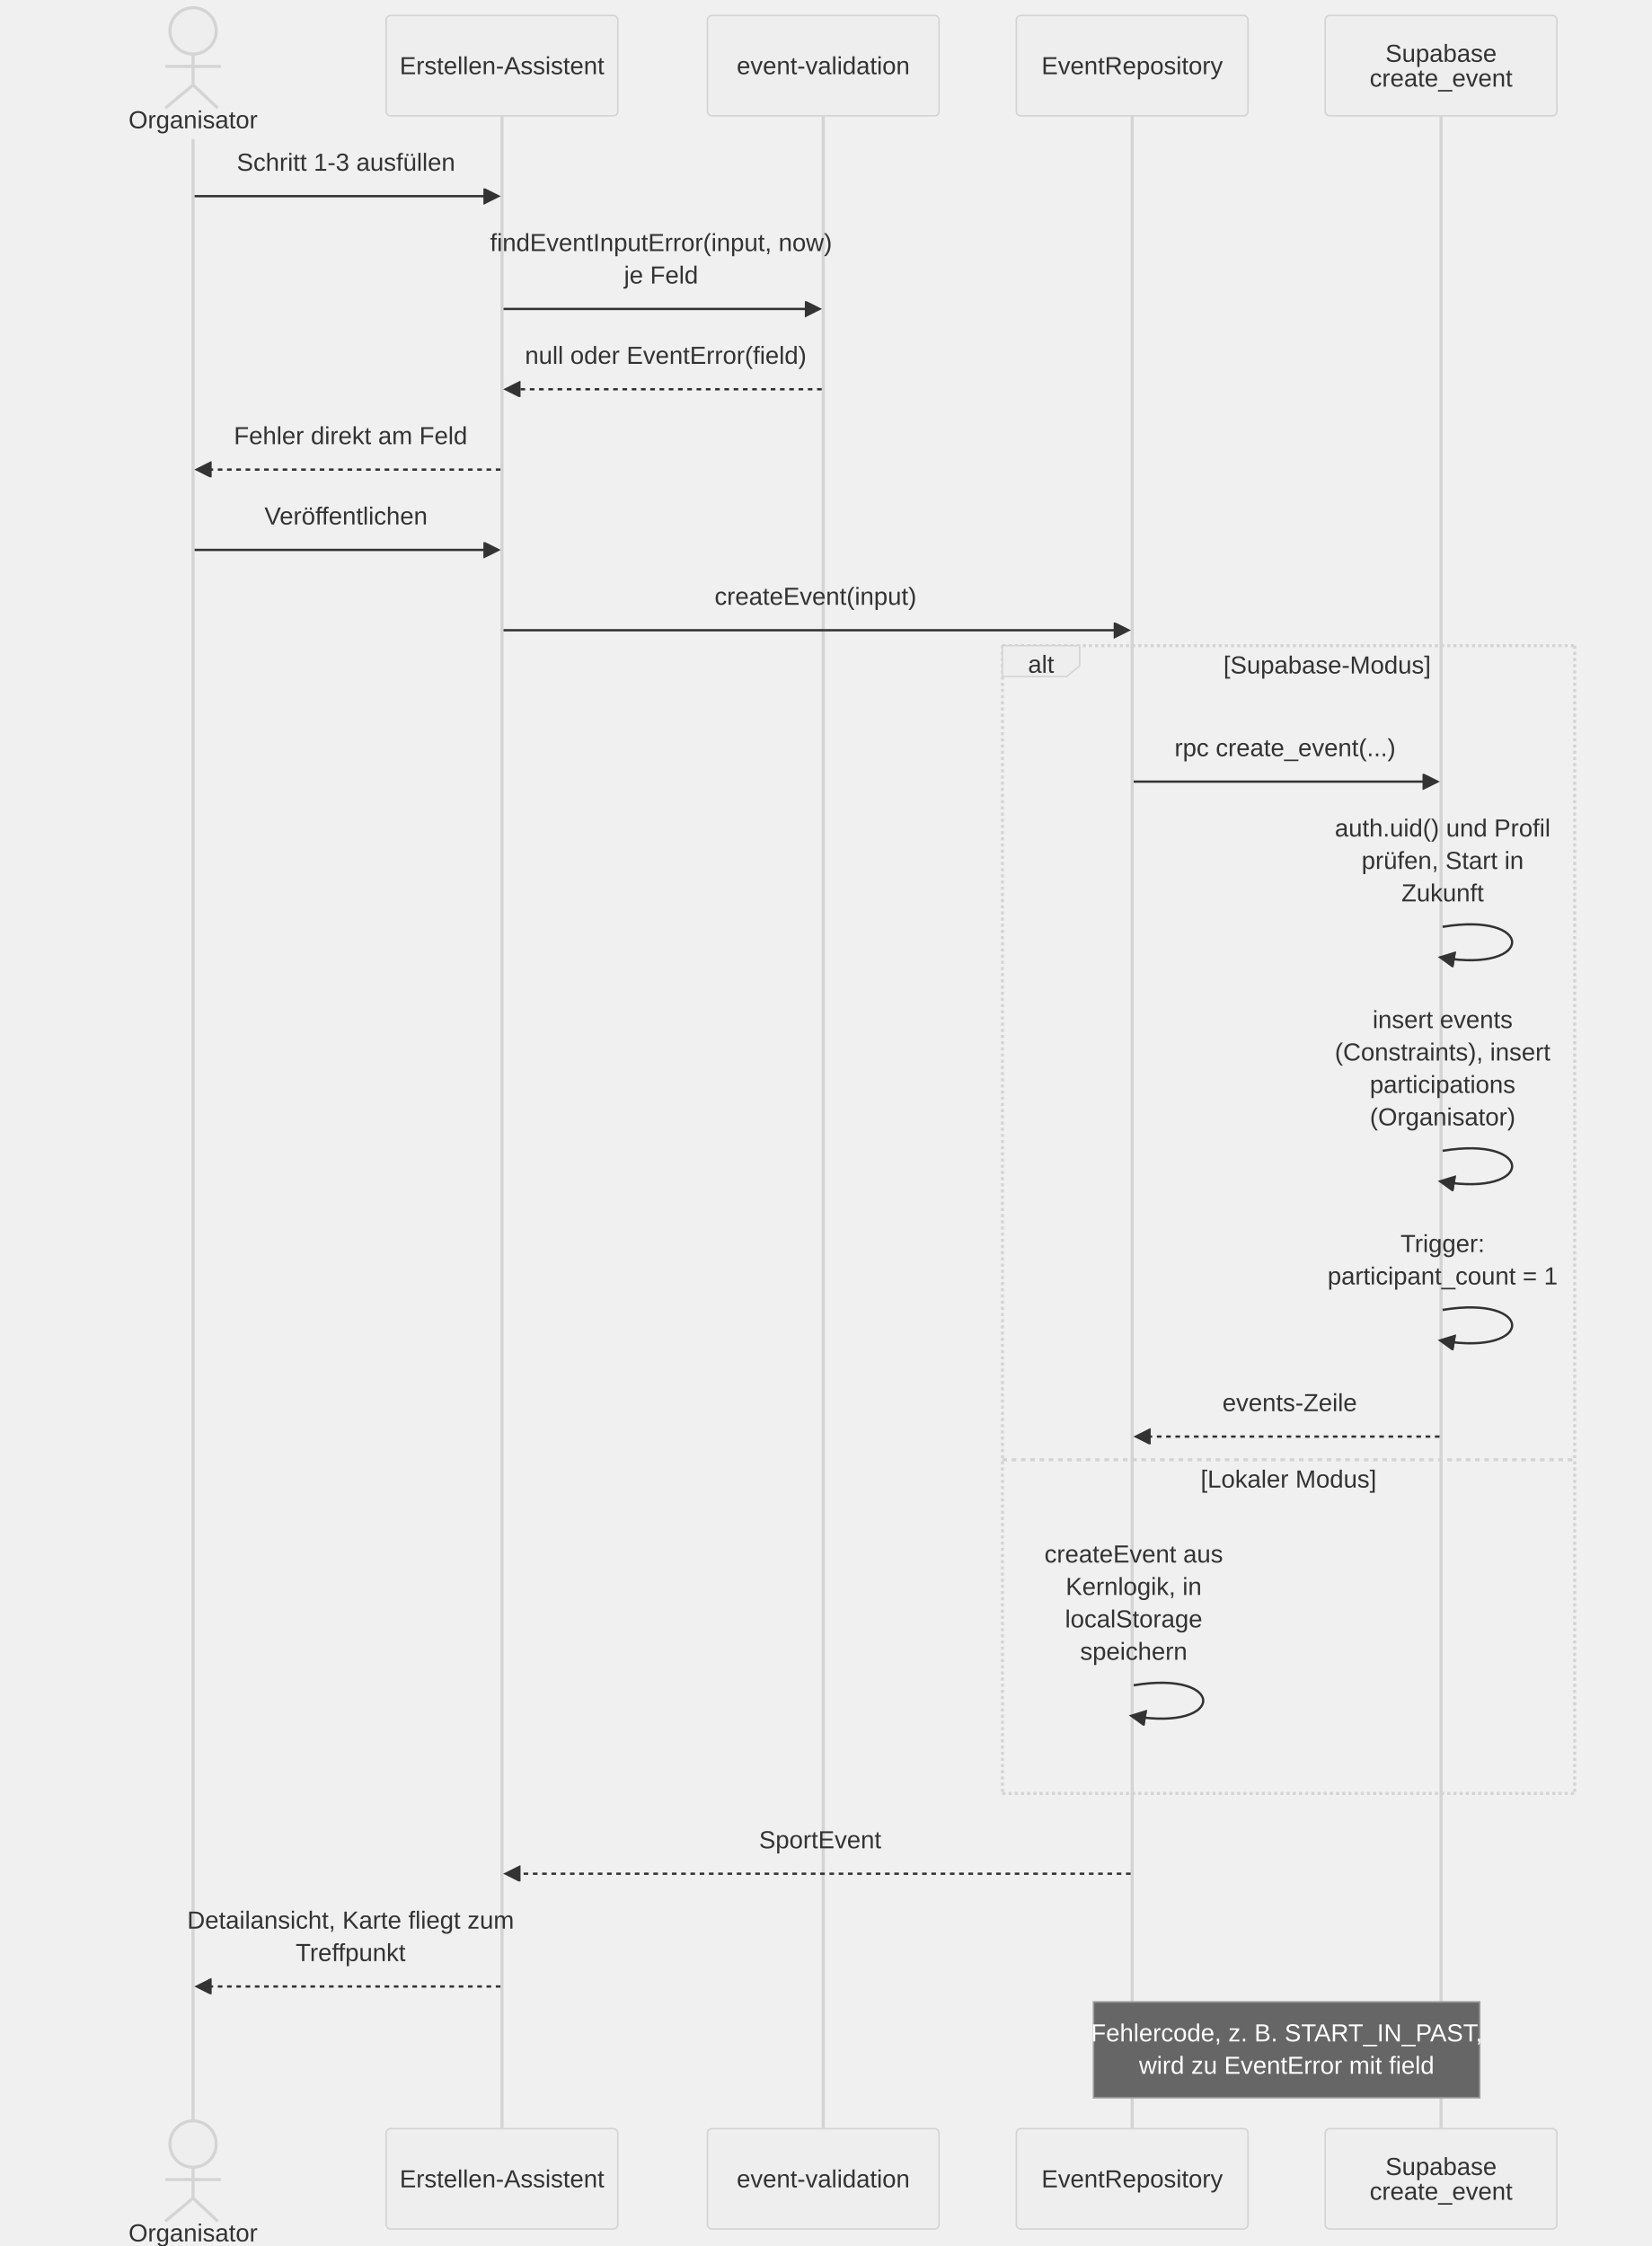
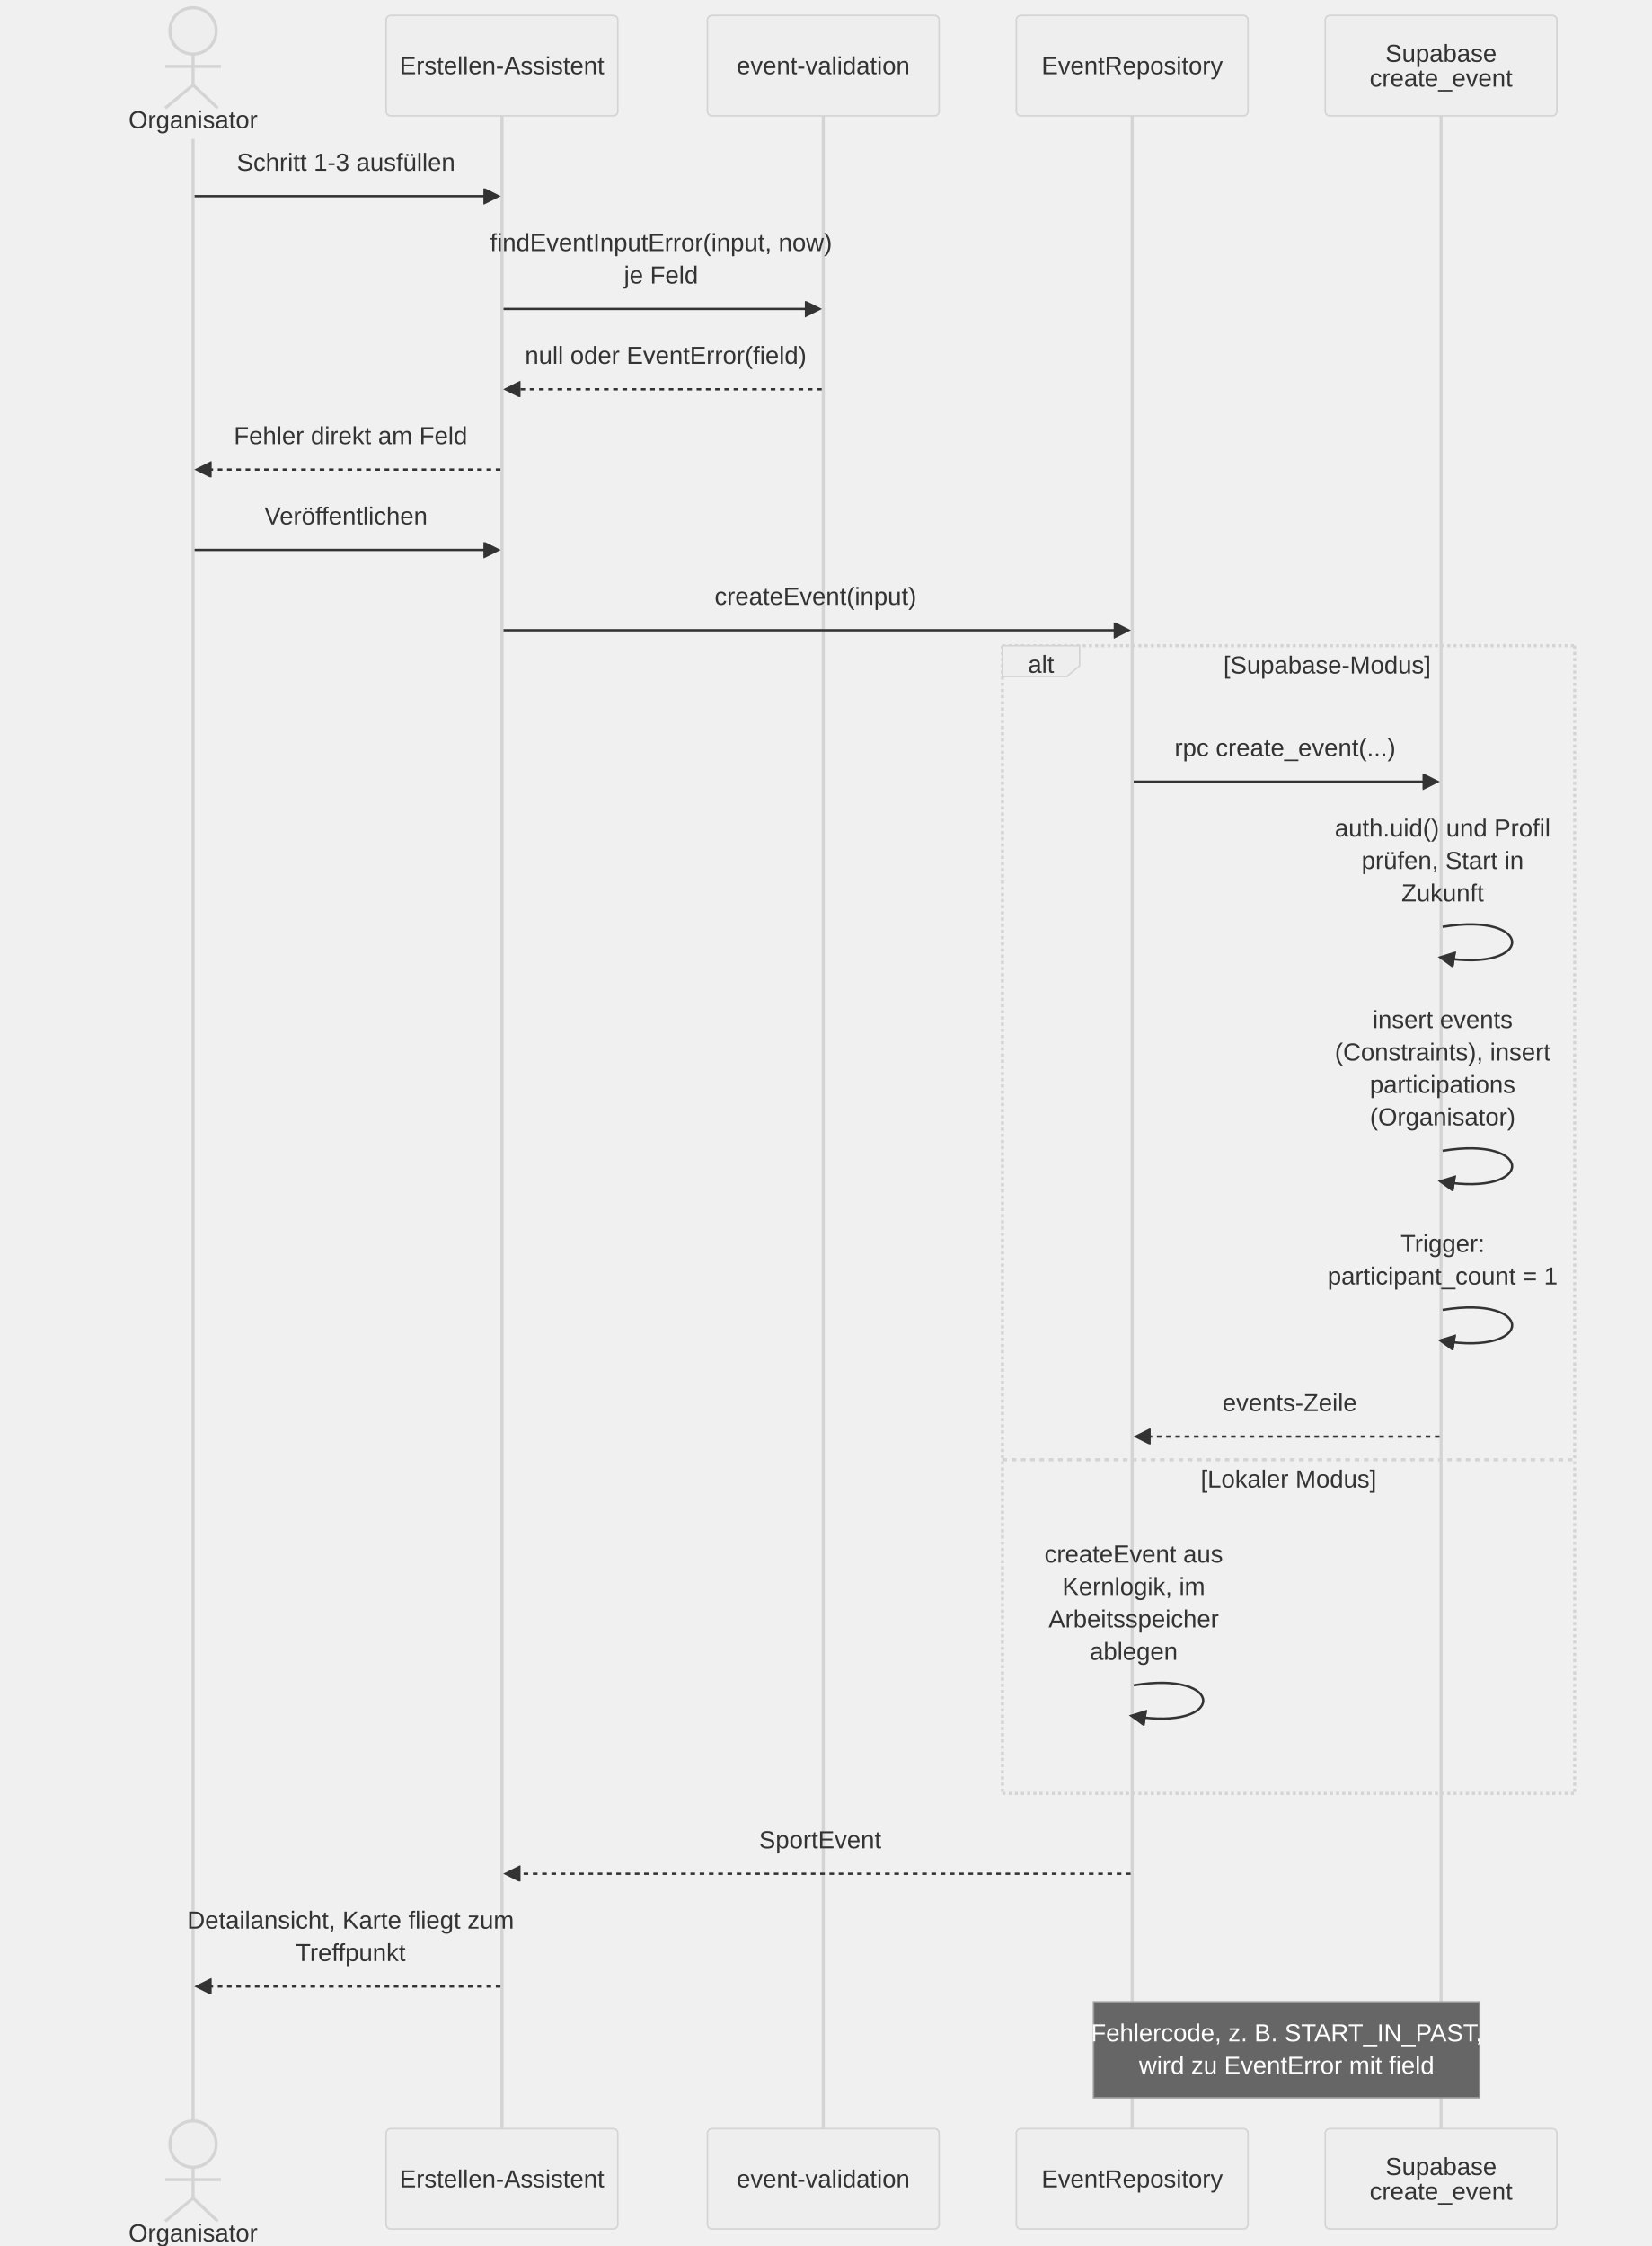
- <svg xmlns="http://www.w3.org/2000/svg" aria-roledescription="sequence" role="graphics-document document" viewBox="-50 -10 1069.5 1454" style="max-width: 1069.5px;" width="100%" id="mermaid-1795437689942">
+ <svg xmlns="http://www.w3.org/2000/svg" aria-roledescription="sequence" role="graphics-document document" viewBox="-50 -10 1069.5 1454" style="max-width: 1069.5px;" width="100%" id="mermaid-1795440117629">
  <g>
    <rect class="actor actor-bottom" ry="3" rx="3" name="DB" height="65" width="150" stroke="#666" fill="#eaeaea" y="1368" x="808" />
    <text style="text-anchor: middle; font-size: 16px; font-weight: 400; font-family: &quot;Segoe UI&quot;, Arial, sans-serif;" class="actor" alignment-baseline="central" dominant-baseline="central" y="1400.5" x="883">
      <tspan dy="-8" x="883">Supabase</tspan>
    </text>
    <text style="text-anchor: middle; font-size: 16px; font-weight: 400; font-family: &quot;Segoe UI&quot;, Arial, sans-serif;" class="actor" alignment-baseline="central" dominant-baseline="central" y="1400.5" x="883">
      <tspan dy="8" x="883">create_event</tspan>
    </text>
  </g>
  <g>
    <rect class="actor actor-bottom" ry="3" rx="3" name="R" height="65" width="150" stroke="#666" fill="#eaeaea" y="1368" x="608" />
    <text style="text-anchor: middle; font-size: 16px; font-weight: 400; font-family: &quot;Segoe UI&quot;, Arial, sans-serif;" class="actor" alignment-baseline="central" dominant-baseline="central" y="1400.5" x="683">
      <tspan dy="0" x="683">EventRepository</tspan>
    </text>
  </g>
  <g>
    <rect class="actor actor-bottom" ry="3" rx="3" name="V" height="65" width="150" stroke="#666" fill="#eaeaea" y="1368" x="408" />
    <text style="text-anchor: middle; font-size: 16px; font-weight: 400; font-family: &quot;Segoe UI&quot;, Arial, sans-serif;" class="actor" alignment-baseline="central" dominant-baseline="central" y="1400.5" x="483">
      <tspan dy="0" x="483">event-validation</tspan>
    </text>
  </g>
  <g>
    <rect class="actor actor-bottom" ry="3" rx="3" name="F" height="65" width="150" stroke="#666" fill="#eaeaea" y="1368" x="200" />
    <text style="text-anchor: middle; font-size: 16px; font-weight: 400; font-family: &quot;Segoe UI&quot;, Arial, sans-serif;" class="actor" alignment-baseline="central" dominant-baseline="central" y="1400.5" x="275">
      <tspan dy="0" x="275">Erstellen-Assistent</tspan>
    </text>
  </g>
  <g>
    <line stroke="#999" stroke-width="0.5px" class="200" y2="1368" x2="883" y1="5" x1="883" id="actor11" />
    <g id="root-11">
      <rect class="actor actor-top" ry="3" rx="3" name="DB" height="65" width="150" stroke="#666" fill="#eaeaea" y="0" x="808" />
      <text style="text-anchor: middle; font-size: 16px; font-weight: 400; font-family: &quot;Segoe UI&quot;, Arial, sans-serif;" class="actor" alignment-baseline="central" dominant-baseline="central" y="32.5" x="883">
        <tspan dy="-8" x="883">Supabase</tspan>
      </text>
      <text style="text-anchor: middle; font-size: 16px; font-weight: 400; font-family: &quot;Segoe UI&quot;, Arial, sans-serif;" class="actor" alignment-baseline="central" dominant-baseline="central" y="32.5" x="883">
        <tspan dy="8" x="883">create_event</tspan>
      </text>
    </g>
  </g>
  <g>
    <line stroke="#999" stroke-width="0.5px" class="200" y2="1368" x2="683" y1="5" x1="683" id="actor10" />
    <g id="root-10">
      <rect class="actor actor-top" ry="3" rx="3" name="R" height="65" width="150" stroke="#666" fill="#eaeaea" y="0" x="608" />
      <text style="text-anchor: middle; font-size: 16px; font-weight: 400; font-family: &quot;Segoe UI&quot;, Arial, sans-serif;" class="actor" alignment-baseline="central" dominant-baseline="central" y="32.5" x="683">
        <tspan dy="0" x="683">EventRepository</tspan>
      </text>
    </g>
  </g>
  <g>
    <line stroke="#999" stroke-width="0.5px" class="200" y2="1368" x2="483" y1="5" x1="483" id="actor9" />
    <g id="root-9">
      <rect class="actor actor-top" ry="3" rx="3" name="V" height="65" width="150" stroke="#666" fill="#eaeaea" y="0" x="408" />
      <text style="text-anchor: middle; font-size: 16px; font-weight: 400; font-family: &quot;Segoe UI&quot;, Arial, sans-serif;" class="actor" alignment-baseline="central" dominant-baseline="central" y="32.5" x="483">
        <tspan dy="0" x="483">event-validation</tspan>
      </text>
    </g>
  </g>
  <g>
    <line stroke="#999" stroke-width="0.5px" class="200" y2="1368" x2="275" y1="5" x1="275" id="actor8" />
    <g id="root-8">
      <rect class="actor actor-top" ry="3" rx="3" name="F" height="65" width="150" stroke="#666" fill="#eaeaea" y="0" x="200" />
      <text style="text-anchor: middle; font-size: 16px; font-weight: 400; font-family: &quot;Segoe UI&quot;, Arial, sans-serif;" class="actor" alignment-baseline="central" dominant-baseline="central" y="32.5" x="275">
        <tspan dy="0" x="275">Erstellen-Assistent</tspan>
      </text>
    </g>
  </g>
-   <style>#mermaid-1795437689942{font-family:Segoe UI,Arial,sans-serif;font-size:16px;fill:#000000;}#mermaid-1795437689942 .error-icon{fill:#552222;}#mermaid-1795437689942 .error-text{fill:#552222;stroke:#552222;}#mermaid-1795437689942 .edge-thickness-normal{stroke-width:2px;}#mermaid-1795437689942 .edge-thickness-thick{stroke-width:3.5px;}#mermaid-1795437689942 .edge-pattern-solid{stroke-dasharray:0;}#mermaid-1795437689942 .edge-pattern-dashed{stroke-dasharray:3;}#mermaid-1795437689942 .edge-pattern-dotted{stroke-dasharray:2;}#mermaid-1795437689942 .marker{fill:#666;stroke:#666;}#mermaid-1795437689942 .marker.cross{stroke:#666;}#mermaid-1795437689942 svg{font-family:Segoe UI,Arial,sans-serif;font-size:16px;}#mermaid-1795437689942 .actor{stroke:hsl(0, 0%, 83%);fill:#eee;}#mermaid-1795437689942 text.actor&gt;tspan{fill:#333;stroke:none;}#mermaid-1795437689942 .actor-line{stroke:#666;}#mermaid-1795437689942 .messageLine0{stroke-width:1.5;stroke-dasharray:none;stroke:#333;}#mermaid-1795437689942 .messageLine1{stroke-width:1.5;stroke-dasharray:2,2;stroke:#333;}#mermaid-1795437689942 #arrowhead path{fill:#333;stroke:#333;}#mermaid-1795437689942 .sequenceNumber{fill:white;}#mermaid-1795437689942 #sequencenumber{fill:#333;}#mermaid-1795437689942 #crosshead path{fill:#333;stroke:#333;}#mermaid-1795437689942 .messageText{fill:#333;stroke:none;}#mermaid-1795437689942 .labelBox{stroke:hsl(0, 0%, 83%);fill:#eee;}#mermaid-1795437689942 .labelText,#mermaid-1795437689942 .labelText&gt;tspan{fill:#333;stroke:none;}#mermaid-1795437689942 .loopText,#mermaid-1795437689942 .loopText&gt;tspan{fill:#333;stroke:none;}#mermaid-1795437689942 .loopLine{stroke-width:2px;stroke-dasharray:2,2;stroke:hsl(0, 0%, 83%);fill:hsl(0, 0%, 83%);}#mermaid-1795437689942 .note{stroke:#999;fill:#666;}#mermaid-1795437689942 .noteText,#mermaid-1795437689942 .noteText&gt;tspan{fill:#fff;stroke:none;}#mermaid-1795437689942 .activation0{fill:#f4f4f4;stroke:#666;}#mermaid-1795437689942 .activation1{fill:#f4f4f4;stroke:#666;}#mermaid-1795437689942 .activation2{fill:#f4f4f4;stroke:#666;}#mermaid-1795437689942 .actorPopupMenu{position:absolute;}#mermaid-1795437689942 .actorPopupMenuPanel{position:absolute;fill:#eee;box-shadow:0px 8px 16px 0px rgba(0,0,0,0.2);filter:drop-shadow(3px 5px 2px rgb(0 0 0 / 0.4));}#mermaid-1795437689942 .actor-man line{stroke:hsl(0, 0%, 83%);fill:#eee;}#mermaid-1795437689942 .actor-man circle,#mermaid-1795437689942 line{stroke:hsl(0, 0%, 83%);fill:#eee;stroke-width:2px;}#mermaid-1795437689942 :root{--mermaid-font-family:Segoe UI,Arial,sans-serif;}</style>
+   <style>#mermaid-1795440117629{font-family:Segoe UI,Arial,sans-serif;font-size:16px;fill:#000000;}#mermaid-1795440117629 .error-icon{fill:#552222;}#mermaid-1795440117629 .error-text{fill:#552222;stroke:#552222;}#mermaid-1795440117629 .edge-thickness-normal{stroke-width:2px;}#mermaid-1795440117629 .edge-thickness-thick{stroke-width:3.5px;}#mermaid-1795440117629 .edge-pattern-solid{stroke-dasharray:0;}#mermaid-1795440117629 .edge-pattern-dashed{stroke-dasharray:3;}#mermaid-1795440117629 .edge-pattern-dotted{stroke-dasharray:2;}#mermaid-1795440117629 .marker{fill:#666;stroke:#666;}#mermaid-1795440117629 .marker.cross{stroke:#666;}#mermaid-1795440117629 svg{font-family:Segoe UI,Arial,sans-serif;font-size:16px;}#mermaid-1795440117629 .actor{stroke:hsl(0, 0%, 83%);fill:#eee;}#mermaid-1795440117629 text.actor&gt;tspan{fill:#333;stroke:none;}#mermaid-1795440117629 .actor-line{stroke:#666;}#mermaid-1795440117629 .messageLine0{stroke-width:1.5;stroke-dasharray:none;stroke:#333;}#mermaid-1795440117629 .messageLine1{stroke-width:1.5;stroke-dasharray:2,2;stroke:#333;}#mermaid-1795440117629 #arrowhead path{fill:#333;stroke:#333;}#mermaid-1795440117629 .sequenceNumber{fill:white;}#mermaid-1795440117629 #sequencenumber{fill:#333;}#mermaid-1795440117629 #crosshead path{fill:#333;stroke:#333;}#mermaid-1795440117629 .messageText{fill:#333;stroke:none;}#mermaid-1795440117629 .labelBox{stroke:hsl(0, 0%, 83%);fill:#eee;}#mermaid-1795440117629 .labelText,#mermaid-1795440117629 .labelText&gt;tspan{fill:#333;stroke:none;}#mermaid-1795440117629 .loopText,#mermaid-1795440117629 .loopText&gt;tspan{fill:#333;stroke:none;}#mermaid-1795440117629 .loopLine{stroke-width:2px;stroke-dasharray:2,2;stroke:hsl(0, 0%, 83%);fill:hsl(0, 0%, 83%);}#mermaid-1795440117629 .note{stroke:#999;fill:#666;}#mermaid-1795440117629 .noteText,#mermaid-1795440117629 .noteText&gt;tspan{fill:#fff;stroke:none;}#mermaid-1795440117629 .activation0{fill:#f4f4f4;stroke:#666;}#mermaid-1795440117629 .activation1{fill:#f4f4f4;stroke:#666;}#mermaid-1795440117629 .activation2{fill:#f4f4f4;stroke:#666;}#mermaid-1795440117629 .actorPopupMenu{position:absolute;}#mermaid-1795440117629 .actorPopupMenuPanel{position:absolute;fill:#eee;box-shadow:0px 8px 16px 0px rgba(0,0,0,0.2);filter:drop-shadow(3px 5px 2px rgb(0 0 0 / 0.4));}#mermaid-1795440117629 .actor-man line{stroke:hsl(0, 0%, 83%);fill:#eee;}#mermaid-1795440117629 .actor-man circle,#mermaid-1795440117629 line{stroke:hsl(0, 0%, 83%);fill:#eee;stroke-width:2px;}#mermaid-1795440117629 :root{--mermaid-font-family:Segoe UI,Arial,sans-serif;}</style>
  <g />
  <defs>
    <symbol height="24" width="24" id="computer">
      <path d="M2 2v13h20v-13h-20zm18 11h-16v-9h16v9zm-10.228 6l.466-1h3.524l.467 1h-4.457zm14.228 3h-24l2-6h2.104l-1.33 4h18.45l-1.297-4h2.073l2 6zm-5-10h-14v-7h14v7z" transform="scale(.5)" />
    </symbol>
  </defs>
  <defs>
    <symbol clip-rule="evenodd" fill-rule="evenodd" id="database">
      <path d="M12.258.001l.256.004.255.005.253.008.251.01.249.012.247.015.246.016.242.019.241.02.239.023.236.024.233.027.231.028.229.031.225.032.223.034.22.036.217.038.214.04.211.041.208.043.205.045.201.046.198.048.194.05.191.051.187.053.183.054.18.056.175.057.172.059.168.06.163.061.16.063.155.064.15.066.074.033.073.033.071.034.07.034.069.035.068.035.067.035.066.035.064.036.064.036.062.036.06.036.06.037.058.037.058.037.055.038.055.038.053.038.052.038.051.039.05.039.048.039.047.039.045.04.044.04.043.04.041.04.04.041.039.041.037.041.036.041.034.041.033.042.032.042.03.042.029.042.027.042.026.043.024.043.023.043.021.043.02.043.018.044.017.043.015.044.013.044.012.044.011.045.009.044.007.045.006.045.004.045.002.045.001.045v17l-.001.045-.002.045-.004.045-.006.045-.007.045-.009.044-.011.045-.012.044-.013.044-.015.044-.017.043-.018.044-.02.043-.021.043-.023.043-.024.043-.026.043-.027.042-.029.042-.03.042-.032.042-.033.042-.034.041-.036.041-.037.041-.039.041-.04.041-.041.04-.043.04-.044.04-.045.04-.047.039-.048.039-.05.039-.051.039-.052.038-.053.038-.055.038-.055.038-.058.037-.058.037-.06.037-.06.036-.062.036-.064.036-.064.036-.066.035-.067.035-.068.035-.069.035-.07.034-.071.034-.073.033-.074.033-.15.066-.155.064-.16.063-.163.061-.168.06-.172.059-.175.057-.18.056-.183.054-.187.053-.191.051-.194.05-.198.048-.201.046-.205.045-.208.043-.211.041-.214.04-.217.038-.22.036-.223.034-.225.032-.229.031-.231.028-.233.027-.236.024-.239.023-.241.02-.242.019-.246.016-.247.015-.249.012-.251.01-.253.008-.255.005-.256.004-.258.001-.258-.001-.256-.004-.255-.005-.253-.008-.251-.01-.249-.012-.247-.015-.245-.016-.243-.019-.241-.02-.238-.023-.236-.024-.234-.027-.231-.028-.228-.031-.226-.032-.223-.034-.22-.036-.217-.038-.214-.04-.211-.041-.208-.043-.204-.045-.201-.046-.198-.048-.195-.05-.19-.051-.187-.053-.184-.054-.179-.056-.176-.057-.172-.059-.167-.06-.164-.061-.159-.063-.155-.064-.151-.066-.074-.033-.072-.033-.072-.034-.07-.034-.069-.035-.068-.035-.067-.035-.066-.035-.064-.036-.063-.036-.062-.036-.061-.036-.06-.037-.058-.037-.057-.037-.056-.038-.055-.038-.053-.038-.052-.038-.051-.039-.049-.039-.049-.039-.046-.039-.046-.04-.044-.04-.043-.04-.041-.04-.04-.041-.039-.041-.037-.041-.036-.041-.034-.041-.033-.042-.032-.042-.03-.042-.029-.042-.027-.042-.026-.043-.024-.043-.023-.043-.021-.043-.02-.043-.018-.044-.017-.043-.015-.044-.013-.044-.012-.044-.011-.045-.009-.044-.007-.045-.006-.045-.004-.045-.002-.045-.001-.045v-17l.001-.045.002-.045.004-.045.006-.045.007-.045.009-.044.011-.045.012-.044.013-.044.015-.044.017-.043.018-.044.02-.043.021-.043.023-.043.024-.043.026-.043.027-.042.029-.042.03-.042.032-.042.033-.042.034-.041.036-.041.037-.041.039-.041.04-.041.041-.04.043-.04.044-.04.046-.04.046-.039.049-.039.049-.039.051-.039.052-.038.053-.038.055-.038.056-.038.057-.037.058-.037.06-.037.061-.036.062-.036.063-.036.064-.036.066-.035.067-.035.068-.035.069-.035.07-.034.072-.034.072-.033.074-.033.151-.066.155-.064.159-.063.164-.061.167-.06.172-.059.176-.057.179-.056.184-.054.187-.053.19-.051.195-.05.198-.048.201-.046.204-.045.208-.043.211-.041.214-.04.217-.038.22-.036.223-.034.226-.032.228-.031.231-.028.234-.027.236-.024.238-.023.241-.02.243-.019.245-.016.247-.015.249-.012.251-.01.253-.008.255-.005.256-.004.258-.001.258.001zm-9.258 20.499v.01l.001.021.003.021.004.022.005.021.006.022.007.022.009.023.01.022.011.023.012.023.013.023.015.023.016.024.017.023.018.024.019.024.021.024.022.025.023.024.024.025.052.049.056.05.061.051.066.051.07.051.075.051.079.052.084.052.088.052.092.052.097.052.102.051.105.052.11.052.114.051.119.051.123.051.127.05.131.05.135.05.139.048.144.049.147.047.152.047.155.047.16.045.163.045.167.043.171.043.176.041.178.041.183.039.187.039.19.037.194.035.197.035.202.033.204.031.209.03.212.029.216.027.219.025.222.024.226.021.23.02.233.018.236.016.24.015.243.012.246.01.249.008.253.005.256.004.259.001.26-.001.257-.004.254-.005.25-.008.247-.011.244-.012.241-.014.237-.016.233-.018.231-.021.226-.021.224-.024.22-.026.216-.027.212-.028.21-.031.205-.031.202-.034.198-.034.194-.036.191-.037.187-.039.183-.04.179-.04.175-.042.172-.043.168-.044.163-.045.16-.046.155-.046.152-.047.148-.048.143-.049.139-.049.136-.05.131-.05.126-.05.123-.051.118-.052.114-.051.11-.052.106-.052.101-.052.096-.052.092-.052.088-.053.083-.051.079-.052.074-.052.07-.051.065-.051.06-.051.056-.05.051-.05.023-.024.023-.025.021-.024.02-.024.019-.024.018-.024.017-.024.015-.023.014-.024.013-.023.012-.023.01-.023.01-.022.008-.022.006-.022.006-.022.004-.022.004-.021.001-.021.001-.021v-4.127l-.077.055-.08.053-.083.054-.085.053-.087.052-.09.052-.093.051-.095.05-.097.05-.1.049-.102.049-.105.048-.106.047-.109.047-.111.046-.114.045-.115.045-.118.044-.12.043-.122.042-.124.042-.126.041-.128.04-.13.04-.132.038-.134.038-.135.037-.138.037-.139.035-.142.035-.143.034-.144.033-.147.032-.148.031-.15.03-.151.03-.153.029-.154.027-.156.027-.158.026-.159.025-.161.024-.162.023-.163.022-.165.021-.166.02-.167.019-.169.018-.169.017-.171.016-.173.015-.173.014-.175.013-.175.012-.177.011-.178.01-.179.008-.179.008-.181.006-.182.005-.182.004-.184.003-.184.002h-.37l-.184-.002-.184-.003-.182-.004-.182-.005-.181-.006-.179-.008-.179-.008-.178-.01-.176-.011-.176-.012-.175-.013-.173-.014-.172-.015-.171-.016-.17-.017-.169-.018-.167-.019-.166-.02-.165-.021-.163-.022-.162-.023-.161-.024-.159-.025-.157-.026-.156-.027-.155-.027-.153-.029-.151-.03-.15-.03-.148-.031-.146-.032-.145-.033-.143-.034-.141-.035-.14-.035-.137-.037-.136-.037-.134-.038-.132-.038-.13-.04-.128-.04-.126-.041-.124-.042-.122-.042-.12-.044-.117-.043-.116-.045-.113-.045-.112-.046-.109-.047-.106-.047-.105-.048-.102-.049-.1-.049-.097-.05-.095-.05-.093-.052-.09-.051-.087-.052-.085-.053-.083-.054-.08-.054-.077-.054v4.127zm0-5.654v.011l.001.021.003.021.004.021.005.022.006.022.007.022.009.022.01.022.011.023.012.023.013.023.015.024.016.023.017.024.018.024.019.024.021.024.022.024.023.025.024.024.052.05.056.05.061.05.066.051.07.051.075.052.079.051.084.052.088.052.092.052.097.052.102.052.105.052.11.051.114.051.119.052.123.05.127.051.131.05.135.049.139.049.144.048.147.048.152.047.155.046.16.045.163.045.167.044.171.042.176.042.178.04.183.04.187.038.19.037.194.036.197.034.202.033.204.032.209.03.212.028.216.027.219.025.222.024.226.022.23.02.233.018.236.016.24.014.243.012.246.01.249.008.253.006.256.003.259.001.26-.001.257-.003.254-.006.25-.008.247-.01.244-.012.241-.015.237-.016.233-.018.231-.02.226-.022.224-.024.22-.025.216-.027.212-.029.21-.03.205-.032.202-.033.198-.035.194-.036.191-.037.187-.039.183-.039.179-.041.175-.042.172-.043.168-.044.163-.045.16-.045.155-.047.152-.047.148-.048.143-.048.139-.05.136-.049.131-.05.126-.051.123-.051.118-.051.114-.052.11-.052.106-.052.101-.052.096-.052.092-.052.088-.052.083-.052.079-.052.074-.051.07-.052.065-.051.06-.05.056-.051.051-.049.023-.025.023-.024.021-.025.02-.024.019-.024.018-.024.017-.024.015-.023.014-.023.013-.024.012-.022.01-.023.01-.023.008-.022.006-.022.006-.022.004-.021.004-.022.001-.021.001-.021v-4.139l-.077.054-.08.054-.083.054-.085.052-.087.053-.09.051-.093.051-.095.051-.097.05-.1.049-.102.049-.105.048-.106.047-.109.047-.111.046-.114.045-.115.044-.118.044-.12.044-.122.042-.124.042-.126.041-.128.04-.13.039-.132.039-.134.038-.135.037-.138.036-.139.036-.142.035-.143.033-.144.033-.147.033-.148.031-.15.03-.151.03-.153.028-.154.028-.156.027-.158.026-.159.025-.161.024-.162.023-.163.022-.165.021-.166.02-.167.019-.169.018-.169.017-.171.016-.173.015-.173.014-.175.013-.175.012-.177.011-.178.009-.179.009-.179.007-.181.007-.182.005-.182.004-.184.003-.184.002h-.37l-.184-.002-.184-.003-.182-.004-.182-.005-.181-.007-.179-.007-.179-.009-.178-.009-.176-.011-.176-.012-.175-.013-.173-.014-.172-.015-.171-.016-.17-.017-.169-.018-.167-.019-.166-.02-.165-.021-.163-.022-.162-.023-.161-.024-.159-.025-.157-.026-.156-.027-.155-.028-.153-.028-.151-.03-.15-.03-.148-.031-.146-.033-.145-.033-.143-.033-.141-.035-.14-.036-.137-.036-.136-.037-.134-.038-.132-.039-.13-.039-.128-.04-.126-.041-.124-.042-.122-.043-.12-.043-.117-.044-.116-.044-.113-.046-.112-.046-.109-.046-.106-.047-.105-.048-.102-.049-.1-.049-.097-.05-.095-.051-.093-.051-.09-.051-.087-.053-.085-.052-.083-.054-.08-.054-.077-.054v4.139zm0-5.666v.011l.001.02.003.022.004.021.005.022.006.021.007.022.009.023.01.022.011.023.012.023.013.023.015.023.016.024.017.024.018.023.019.024.021.025.022.024.023.024.024.025.052.05.056.05.061.05.066.051.07.051.075.052.079.051.084.052.088.052.092.052.097.052.102.052.105.051.11.052.114.051.119.051.123.051.127.05.131.05.135.05.139.049.144.048.147.048.152.047.155.046.16.045.163.045.167.043.171.043.176.042.178.04.183.04.187.038.19.037.194.036.197.034.202.033.204.032.209.03.212.028.216.027.219.025.222.024.226.021.23.02.233.018.236.017.24.014.243.012.246.01.249.008.253.006.256.003.259.001.26-.001.257-.003.254-.006.25-.008.247-.01.244-.013.241-.014.237-.016.233-.018.231-.02.226-.022.224-.024.22-.025.216-.027.212-.029.21-.03.205-.032.202-.033.198-.035.194-.036.191-.037.187-.039.183-.039.179-.041.175-.042.172-.043.168-.044.163-.045.16-.045.155-.047.152-.047.148-.048.143-.049.139-.049.136-.049.131-.051.126-.05.123-.051.118-.052.114-.051.11-.052.106-.052.101-.052.096-.052.092-.052.088-.052.083-.052.079-.052.074-.052.07-.051.065-.051.06-.051.056-.05.051-.049.023-.025.023-.025.021-.024.02-.024.019-.024.018-.024.017-.024.015-.023.014-.024.013-.023.012-.023.01-.022.01-.023.008-.022.006-.022.006-.022.004-.022.004-.021.001-.021.001-.021v-4.153l-.077.054-.08.054-.083.053-.085.053-.087.053-.09.051-.093.051-.095.051-.097.05-.1.049-.102.048-.105.048-.106.048-.109.046-.111.046-.114.046-.115.044-.118.044-.12.043-.122.043-.124.042-.126.041-.128.04-.13.039-.132.039-.134.038-.135.037-.138.036-.139.036-.142.034-.143.034-.144.033-.147.032-.148.032-.15.03-.151.03-.153.028-.154.028-.156.027-.158.026-.159.024-.161.024-.162.023-.163.023-.165.021-.166.02-.167.019-.169.018-.169.017-.171.016-.173.015-.173.014-.175.013-.175.012-.177.01-.178.01-.179.009-.179.007-.181.006-.182.006-.182.004-.184.003-.184.001-.185.001-.185-.001-.184-.001-.184-.003-.182-.004-.182-.006-.181-.006-.179-.007-.179-.009-.178-.01-.176-.01-.176-.012-.175-.013-.173-.014-.172-.015-.171-.016-.17-.017-.169-.018-.167-.019-.166-.02-.165-.021-.163-.023-.162-.023-.161-.024-.159-.024-.157-.026-.156-.027-.155-.028-.153-.028-.151-.03-.15-.03-.148-.032-.146-.032-.145-.033-.143-.034-.141-.034-.14-.036-.137-.036-.136-.037-.134-.038-.132-.039-.13-.039-.128-.041-.126-.041-.124-.041-.122-.043-.12-.043-.117-.044-.116-.044-.113-.046-.112-.046-.109-.046-.106-.048-.105-.048-.102-.048-.1-.05-.097-.049-.095-.051-.093-.051-.09-.052-.087-.052-.085-.053-.083-.053-.08-.054-.077-.054v4.153zm8.74-8.179l-.257.004-.254.005-.25.008-.247.011-.244.012-.241.014-.237.016-.233.018-.231.021-.226.022-.224.023-.22.026-.216.027-.212.028-.21.031-.205.032-.202.033-.198.034-.194.036-.191.038-.187.038-.183.04-.179.041-.175.042-.172.043-.168.043-.163.045-.16.046-.155.046-.152.048-.148.048-.143.048-.139.049-.136.05-.131.05-.126.051-.123.051-.118.051-.114.052-.11.052-.106.052-.101.052-.096.052-.092.052-.088.052-.083.052-.079.052-.074.051-.07.052-.065.051-.06.05-.056.05-.051.05-.023.025-.023.024-.021.024-.02.025-.019.024-.018.024-.017.023-.015.024-.014.023-.013.023-.012.023-.01.023-.01.022-.008.022-.006.023-.006.021-.004.022-.004.021-.001.021-.001.021.001.021.001.021.004.021.004.022.006.021.006.023.008.022.01.022.01.023.012.023.013.023.014.023.015.024.017.023.018.024.019.024.02.025.021.024.023.024.023.025.051.05.056.05.06.05.065.051.07.052.074.051.079.052.083.052.088.052.092.052.096.052.101.052.106.052.11.052.114.052.118.051.123.051.126.051.131.05.136.05.139.049.143.048.148.048.152.048.155.046.16.046.163.045.168.043.172.043.175.042.179.041.183.04.187.038.191.038.194.036.198.034.202.033.205.032.21.031.212.028.216.027.22.026.224.023.226.022.231.021.233.018.237.016.241.014.244.012.247.011.25.008.254.005.257.004.26.001.26-.001.257-.004.254-.005.25-.008.247-.011.244-.012.241-.014.237-.016.233-.018.231-.021.226-.022.224-.023.22-.026.216-.027.212-.028.21-.031.205-.032.202-.033.198-.034.194-.036.191-.038.187-.038.183-.04.179-.041.175-.042.172-.043.168-.043.163-.045.16-.046.155-.046.152-.048.148-.048.143-.048.139-.049.136-.05.131-.05.126-.051.123-.051.118-.051.114-.052.11-.052.106-.052.101-.052.096-.052.092-.052.088-.052.083-.052.079-.052.074-.051.07-.052.065-.051.06-.05.056-.05.051-.05.023-.025.023-.024.021-.024.02-.025.019-.024.018-.024.017-.023.015-.024.014-.023.013-.023.012-.023.01-.023.01-.022.008-.022.006-.023.006-.021.004-.022.004-.021.001-.021.001-.021-.001-.021-.001-.021-.004-.021-.004-.022-.006-.021-.006-.023-.008-.022-.01-.022-.01-.023-.012-.023-.013-.023-.014-.023-.015-.024-.017-.023-.018-.024-.019-.024-.02-.025-.021-.024-.023-.024-.023-.025-.051-.05-.056-.05-.06-.05-.065-.051-.07-.052-.074-.051-.079-.052-.083-.052-.088-.052-.092-.052-.096-.052-.101-.052-.106-.052-.11-.052-.114-.052-.118-.051-.123-.051-.126-.051-.131-.05-.136-.05-.139-.049-.143-.048-.148-.048-.152-.048-.155-.046-.16-.046-.163-.045-.168-.043-.172-.043-.175-.042-.179-.041-.183-.04-.187-.038-.191-.038-.194-.036-.198-.034-.202-.033-.205-.032-.21-.031-.212-.028-.216-.027-.22-.026-.224-.023-.226-.022-.231-.021-.233-.018-.237-.016-.241-.014-.244-.012-.247-.011-.25-.008-.254-.005-.257-.004-.26-.001-.26.001z" transform="scale(.5)" />
    </symbol>
  </defs>
  <defs>
    <symbol height="24" width="24" id="clock">
      <path d="M12 2c5.514 0 10 4.486 10 10s-4.486 10-10 10-10-4.486-10-10 4.486-10 10-10zm0-2c-6.627 0-12 5.373-12 12s5.373 12 12 12 12-5.373 12-12-5.373-12-12-12zm5.848 12.459c.202.038.202.333.001.372-1.907.361-6.045 1.111-6.547 1.111-.719 0-1.301-.582-1.301-1.301 0-.512.77-5.447 1.125-7.445.034-.192.312-.181.343.014l.985 6.238 5.394 1.011z" transform="scale(.5)" />
    </symbol>
  </defs>
  <defs>
    <marker orient="auto" markerHeight="12" markerWidth="12" markerUnits="userSpaceOnUse" refY="5" refX="7.9" id="arrowhead">
      <path d="M 0 0 L 10 5 L 0 10 z" />
    </marker>
  </defs>
  <defs>
    <marker refY="4.5" refX="4" orient="auto" markerHeight="8" markerWidth="15" id="crosshead">
      <path style="stroke-dasharray: 0, 0;" d="M 1,2 L 6,7 M 6,2 L 1,7" stroke-width="1pt" stroke="#000000" fill="none" />
    </marker>
  </defs>
  <defs>
    <marker orient="auto" markerHeight="28" markerWidth="20" refY="7" refX="15.5" id="filled-head">
      <path d="M 18,7 L9,13 L14,7 L9,1 Z" />
    </marker>
  </defs>
  <defs>
    <marker orient="auto" markerHeight="40" markerWidth="60" refY="15" refX="15" id="sequencenumber">
      <circle r="6" cy="15" cx="15" />
    </marker>
  </defs>
  <g>
    <line class="loopLine" y2="408" x2="969.5" y1="408" x1="599" />
    <line class="loopLine" y2="1151" x2="969.5" y1="408" x1="969.5" />
    <line class="loopLine" y2="1151" x2="969.5" y1="1151" x1="599" />
    <line class="loopLine" y2="1151" x2="599" y1="408" x1="599" />
    <line style="stroke-dasharray: 3, 3;" class="loopLine" y2="935" x2="969.5" y1="935" x1="599" />
    <polygon class="labelBox" points="599,408 649,408 649,421 640.6,428 599,428" />
    <text style="font-family: &quot;Segoe UI&quot;, Arial, sans-serif; font-size: 16px; font-weight: 400;" class="labelText" alignment-baseline="middle" dominant-baseline="middle" text-anchor="middle" y="421" x="624">alt</text>
    <text style="font-family: &quot;Segoe UI&quot;, Arial, sans-serif; font-size: 16px; font-weight: 400;" class="loopText" text-anchor="middle" y="426" x="809.25">
      <tspan x="809.25">[Supabase-Modus]</tspan>
    </text>
    <text style="font-family: &quot;Segoe UI&quot;, Arial, sans-serif; font-size: 16px; font-weight: 400;" class="loopText" text-anchor="middle" y="953" x="784.25">[Lokaler Modus]</text>
  </g>
  <g>
    <rect class="note" ry="0" rx="0" height="62" width="250" stroke="#666" fill="#EDF2AE" y="1286" x="658" />
    <text style="font-family: &quot;Segoe UI&quot;, Arial, sans-serif; font-size: 16px; font-weight: 400;" dy="1em" class="noteText" alignment-baseline="middle" dominant-baseline="middle" text-anchor="middle" y="1291" x="783">
      <tspan x="783">Fehlercode, z. B. START_IN_PAST,</tspan>
    </text>
    <text style="font-family: &quot;Segoe UI&quot;, Arial, sans-serif; font-size: 16px; font-weight: 400;" dy="1em" class="noteText" alignment-baseline="middle" dominant-baseline="middle" text-anchor="middle" y="1312" x="783">
      <tspan x="783">wird zu EventError mit field</tspan>
    </text>
  </g>
  <line stroke="#999" stroke-width="0.5px" class="200" y2="1368" x2="75" y1="80" x1="75" id="actor7" />
  <g name="O" class="actor-man actor-top">
    <line y2="45" x2="75" y1="25" x1="75" id="actor-man-torso7" />
    <line y2="33" x2="93" y1="33" x1="57" id="actor-man-arms7" />
    <line y2="45" x2="75" y1="60" x1="57" />
    <line y2="60" x2="91" y1="45" x1="75" />
    <circle height="65" width="150" r="15" cy="10" cx="75" />
    <text style="text-anchor: middle; font-size: 16px; font-weight: 400; font-family: &quot;Segoe UI&quot;, Arial, sans-serif;" class="actor" alignment-baseline="central" dominant-baseline="central" y="67.5" x="75">
      <tspan dy="0" x="75">Organisator</tspan>
    </text>
  </g>
  <text style="font-family: &quot;Segoe UI&quot;, Arial, sans-serif; font-size: 16px; font-weight: 400;" dy="1em" class="messageText" alignment-baseline="middle" dominant-baseline="middle" text-anchor="middle" y="80" x="174">Schritt 1-3 ausfüllen</text>
  <line style="fill: none;" marker-end="url(#arrowhead)" stroke="none" stroke-width="2" class="messageLine0" y2="117" x2="271" y1="117" x1="76" />
  <text style="font-family: &quot;Segoe UI&quot;, Arial, sans-serif; font-size: 16px; font-weight: 400;" dy="1em" class="messageText" alignment-baseline="middle" dominant-baseline="middle" text-anchor="middle" y="132" x="378">findEventInputError(input, now)</text>
  <text style="font-family: &quot;Segoe UI&quot;, Arial, sans-serif; font-size: 16px; font-weight: 400;" dy="1em" class="messageText" alignment-baseline="middle" dominant-baseline="middle" text-anchor="middle" y="153" x="378">je Feld</text>
  <line style="fill: none;" marker-end="url(#arrowhead)" stroke="none" stroke-width="2" class="messageLine0" y2="190" x2="479" y1="190" x1="276" />
  <text style="font-family: &quot;Segoe UI&quot;, Arial, sans-serif; font-size: 16px; font-weight: 400;" dy="1em" class="messageText" alignment-baseline="middle" dominant-baseline="middle" text-anchor="middle" y="205" x="381">null oder EventError(field)</text>
  <line style="stroke-dasharray: 3, 3; fill: none;" marker-end="url(#arrowhead)" stroke="none" stroke-width="2" class="messageLine1" y2="242" x2="279" y1="242" x1="482" />
  <text style="font-family: &quot;Segoe UI&quot;, Arial, sans-serif; font-size: 16px; font-weight: 400;" dy="1em" class="messageText" alignment-baseline="middle" dominant-baseline="middle" text-anchor="middle" y="257" x="177">Fehler direkt am Feld</text>
  <line style="stroke-dasharray: 3, 3; fill: none;" marker-end="url(#arrowhead)" stroke="none" stroke-width="2" class="messageLine1" y2="294" x2="79" y1="294" x1="274" />
  <text style="font-family: &quot;Segoe UI&quot;, Arial, sans-serif; font-size: 16px; font-weight: 400;" dy="1em" class="messageText" alignment-baseline="middle" dominant-baseline="middle" text-anchor="middle" y="309" x="174">Veröffentlichen</text>
  <line style="fill: none;" marker-end="url(#arrowhead)" stroke="none" stroke-width="2" class="messageLine0" y2="346" x2="271" y1="346" x1="76" />
  <text style="font-family: &quot;Segoe UI&quot;, Arial, sans-serif; font-size: 16px; font-weight: 400;" dy="1em" class="messageText" alignment-baseline="middle" dominant-baseline="middle" text-anchor="middle" y="361" x="478">createEvent(input)</text>
  <line style="fill: none;" marker-end="url(#arrowhead)" stroke="none" stroke-width="2" class="messageLine0" y2="398" x2="679" y1="398" x1="276" />
  <text style="font-family: &quot;Segoe UI&quot;, Arial, sans-serif; font-size: 16px; font-weight: 400;" dy="1em" class="messageText" alignment-baseline="middle" dominant-baseline="middle" text-anchor="middle" y="459" x="782">rpc create_event(...)</text>
  <line style="fill: none;" marker-end="url(#arrowhead)" stroke="none" stroke-width="2" class="messageLine0" y2="496" x2="879" y1="496" x1="684" />
  <text style="font-family: &quot;Segoe UI&quot;, Arial, sans-serif; font-size: 16px; font-weight: 400;" dy="1em" class="messageText" alignment-baseline="middle" dominant-baseline="middle" text-anchor="middle" y="511" x="884">auth.uid() und Profil</text>
  <text style="font-family: &quot;Segoe UI&quot;, Arial, sans-serif; font-size: 16px; font-weight: 400;" dy="1em" class="messageText" alignment-baseline="middle" dominant-baseline="middle" text-anchor="middle" y="532" x="884">prüfen, Start in</text>
  <text style="font-family: &quot;Segoe UI&quot;, Arial, sans-serif; font-size: 16px; font-weight: 400;" dy="1em" class="messageText" alignment-baseline="middle" dominant-baseline="middle" text-anchor="middle" y="553" x="884">Zukunft</text>
  <path style="fill: none;" marker-end="url(#arrowhead)" stroke="none" stroke-width="2" class="messageLine0" d="M 884,590 C 944,580 944,620 884,610" />
  <text style="font-family: &quot;Segoe UI&quot;, Arial, sans-serif; font-size: 16px; font-weight: 400;" dy="1em" class="messageText" alignment-baseline="middle" dominant-baseline="middle" text-anchor="middle" y="635" x="884">insert events</text>
  <text style="font-family: &quot;Segoe UI&quot;, Arial, sans-serif; font-size: 16px; font-weight: 400;" dy="1em" class="messageText" alignment-baseline="middle" dominant-baseline="middle" text-anchor="middle" y="656" x="884">(Constraints), insert</text>
  <text style="font-family: &quot;Segoe UI&quot;, Arial, sans-serif; font-size: 16px; font-weight: 400;" dy="1em" class="messageText" alignment-baseline="middle" dominant-baseline="middle" text-anchor="middle" y="677" x="884">participations</text>
  <text style="font-family: &quot;Segoe UI&quot;, Arial, sans-serif; font-size: 16px; font-weight: 400;" dy="1em" class="messageText" alignment-baseline="middle" dominant-baseline="middle" text-anchor="middle" y="698" x="884">(Organisator)</text>
  <path style="fill: none;" marker-end="url(#arrowhead)" stroke="none" stroke-width="2" class="messageLine0" d="M 884,735 C 944,725 944,765 884,755" />
  <text style="font-family: &quot;Segoe UI&quot;, Arial, sans-serif; font-size: 16px; font-weight: 400;" dy="1em" class="messageText" alignment-baseline="middle" dominant-baseline="middle" text-anchor="middle" y="780" x="884">Trigger:</text>
  <text style="font-family: &quot;Segoe UI&quot;, Arial, sans-serif; font-size: 16px; font-weight: 400;" dy="1em" class="messageText" alignment-baseline="middle" dominant-baseline="middle" text-anchor="middle" y="801" x="884">participant_count = 1</text>
  <path style="fill: none;" marker-end="url(#arrowhead)" stroke="none" stroke-width="2" class="messageLine0" d="M 884,838 C 944,828 944,868 884,858" />
  <text style="font-family: &quot;Segoe UI&quot;, Arial, sans-serif; font-size: 16px; font-weight: 400;" dy="1em" class="messageText" alignment-baseline="middle" dominant-baseline="middle" text-anchor="middle" y="883" x="785">events-Zeile</text>
  <line style="stroke-dasharray: 3, 3; fill: none;" marker-end="url(#arrowhead)" stroke="none" stroke-width="2" class="messageLine1" y2="920" x2="687" y1="920" x1="882" />
  <text style="font-family: &quot;Segoe UI&quot;, Arial, sans-serif; font-size: 16px; font-weight: 400;" dy="1em" class="messageText" alignment-baseline="middle" dominant-baseline="middle" text-anchor="middle" y="981" x="684">createEvent aus</text>
-   <text style="font-family: &quot;Segoe UI&quot;, Arial, sans-serif; font-size: 16px; font-weight: 400;" dy="1em" class="messageText" alignment-baseline="middle" dominant-baseline="middle" text-anchor="middle" y="1002" x="684">Kernlogik, in</text>
-   <text style="font-family: &quot;Segoe UI&quot;, Arial, sans-serif; font-size: 16px; font-weight: 400;" dy="1em" class="messageText" alignment-baseline="middle" dominant-baseline="middle" text-anchor="middle" y="1023" x="684">localStorage</text>
-   <text style="font-family: &quot;Segoe UI&quot;, Arial, sans-serif; font-size: 16px; font-weight: 400;" dy="1em" class="messageText" alignment-baseline="middle" dominant-baseline="middle" text-anchor="middle" y="1044" x="684">speichern</text>
+   <text style="font-family: &quot;Segoe UI&quot;, Arial, sans-serif; font-size: 16px; font-weight: 400;" dy="1em" class="messageText" alignment-baseline="middle" dominant-baseline="middle" text-anchor="middle" y="1002" x="684">Kernlogik, im</text>
+   <text style="font-family: &quot;Segoe UI&quot;, Arial, sans-serif; font-size: 16px; font-weight: 400;" dy="1em" class="messageText" alignment-baseline="middle" dominant-baseline="middle" text-anchor="middle" y="1023" x="684">Arbeitsspeicher</text>
+   <text style="font-family: &quot;Segoe UI&quot;, Arial, sans-serif; font-size: 16px; font-weight: 400;" dy="1em" class="messageText" alignment-baseline="middle" dominant-baseline="middle" text-anchor="middle" y="1044" x="684">ablegen</text>
  <path style="fill: none;" marker-end="url(#arrowhead)" stroke="none" stroke-width="2" class="messageLine0" d="M 684,1081 C 744,1071 744,1111 684,1101" />
  <text style="font-family: &quot;Segoe UI&quot;, Arial, sans-serif; font-size: 16px; font-weight: 400;" dy="1em" class="messageText" alignment-baseline="middle" dominant-baseline="middle" text-anchor="middle" y="1166" x="481">SportEvent</text>
  <line style="stroke-dasharray: 3, 3; fill: none;" marker-end="url(#arrowhead)" stroke="none" stroke-width="2" class="messageLine1" y2="1203" x2="279" y1="1203" x1="682" />
  <text style="font-family: &quot;Segoe UI&quot;, Arial, sans-serif; font-size: 16px; font-weight: 400;" dy="1em" class="messageText" alignment-baseline="middle" dominant-baseline="middle" text-anchor="middle" y="1218" x="177">Detailansicht, Karte fliegt zum</text>
  <text style="font-family: &quot;Segoe UI&quot;, Arial, sans-serif; font-size: 16px; font-weight: 400;" dy="1em" class="messageText" alignment-baseline="middle" dominant-baseline="middle" text-anchor="middle" y="1239" x="177">Treffpunkt</text>
  <line style="stroke-dasharray: 3, 3; fill: none;" marker-end="url(#arrowhead)" stroke="none" stroke-width="2" class="messageLine1" y2="1276" x2="79" y1="1276" x1="274" />
  <g name="O" class="actor-man actor-bottom">
    <line y2="1413" x2="75" y1="1393" x1="75" id="actor-man-torso11" />
    <line y2="1401" x2="93" y1="1401" x1="57" id="actor-man-arms11" />
    <line y2="1413" x2="75" y1="1428" x1="57" />
    <line y2="1428" x2="91" y1="1413" x1="75" />
    <circle height="65" width="150" r="15" cy="1378" cx="75" />
    <text style="text-anchor: middle; font-size: 16px; font-weight: 400; font-family: &quot;Segoe UI&quot;, Arial, sans-serif;" class="actor" alignment-baseline="central" dominant-baseline="central" y="1435.5" x="75">
      <tspan dy="0" x="75">Organisator</tspan>
    </text>
  </g>
</svg>
